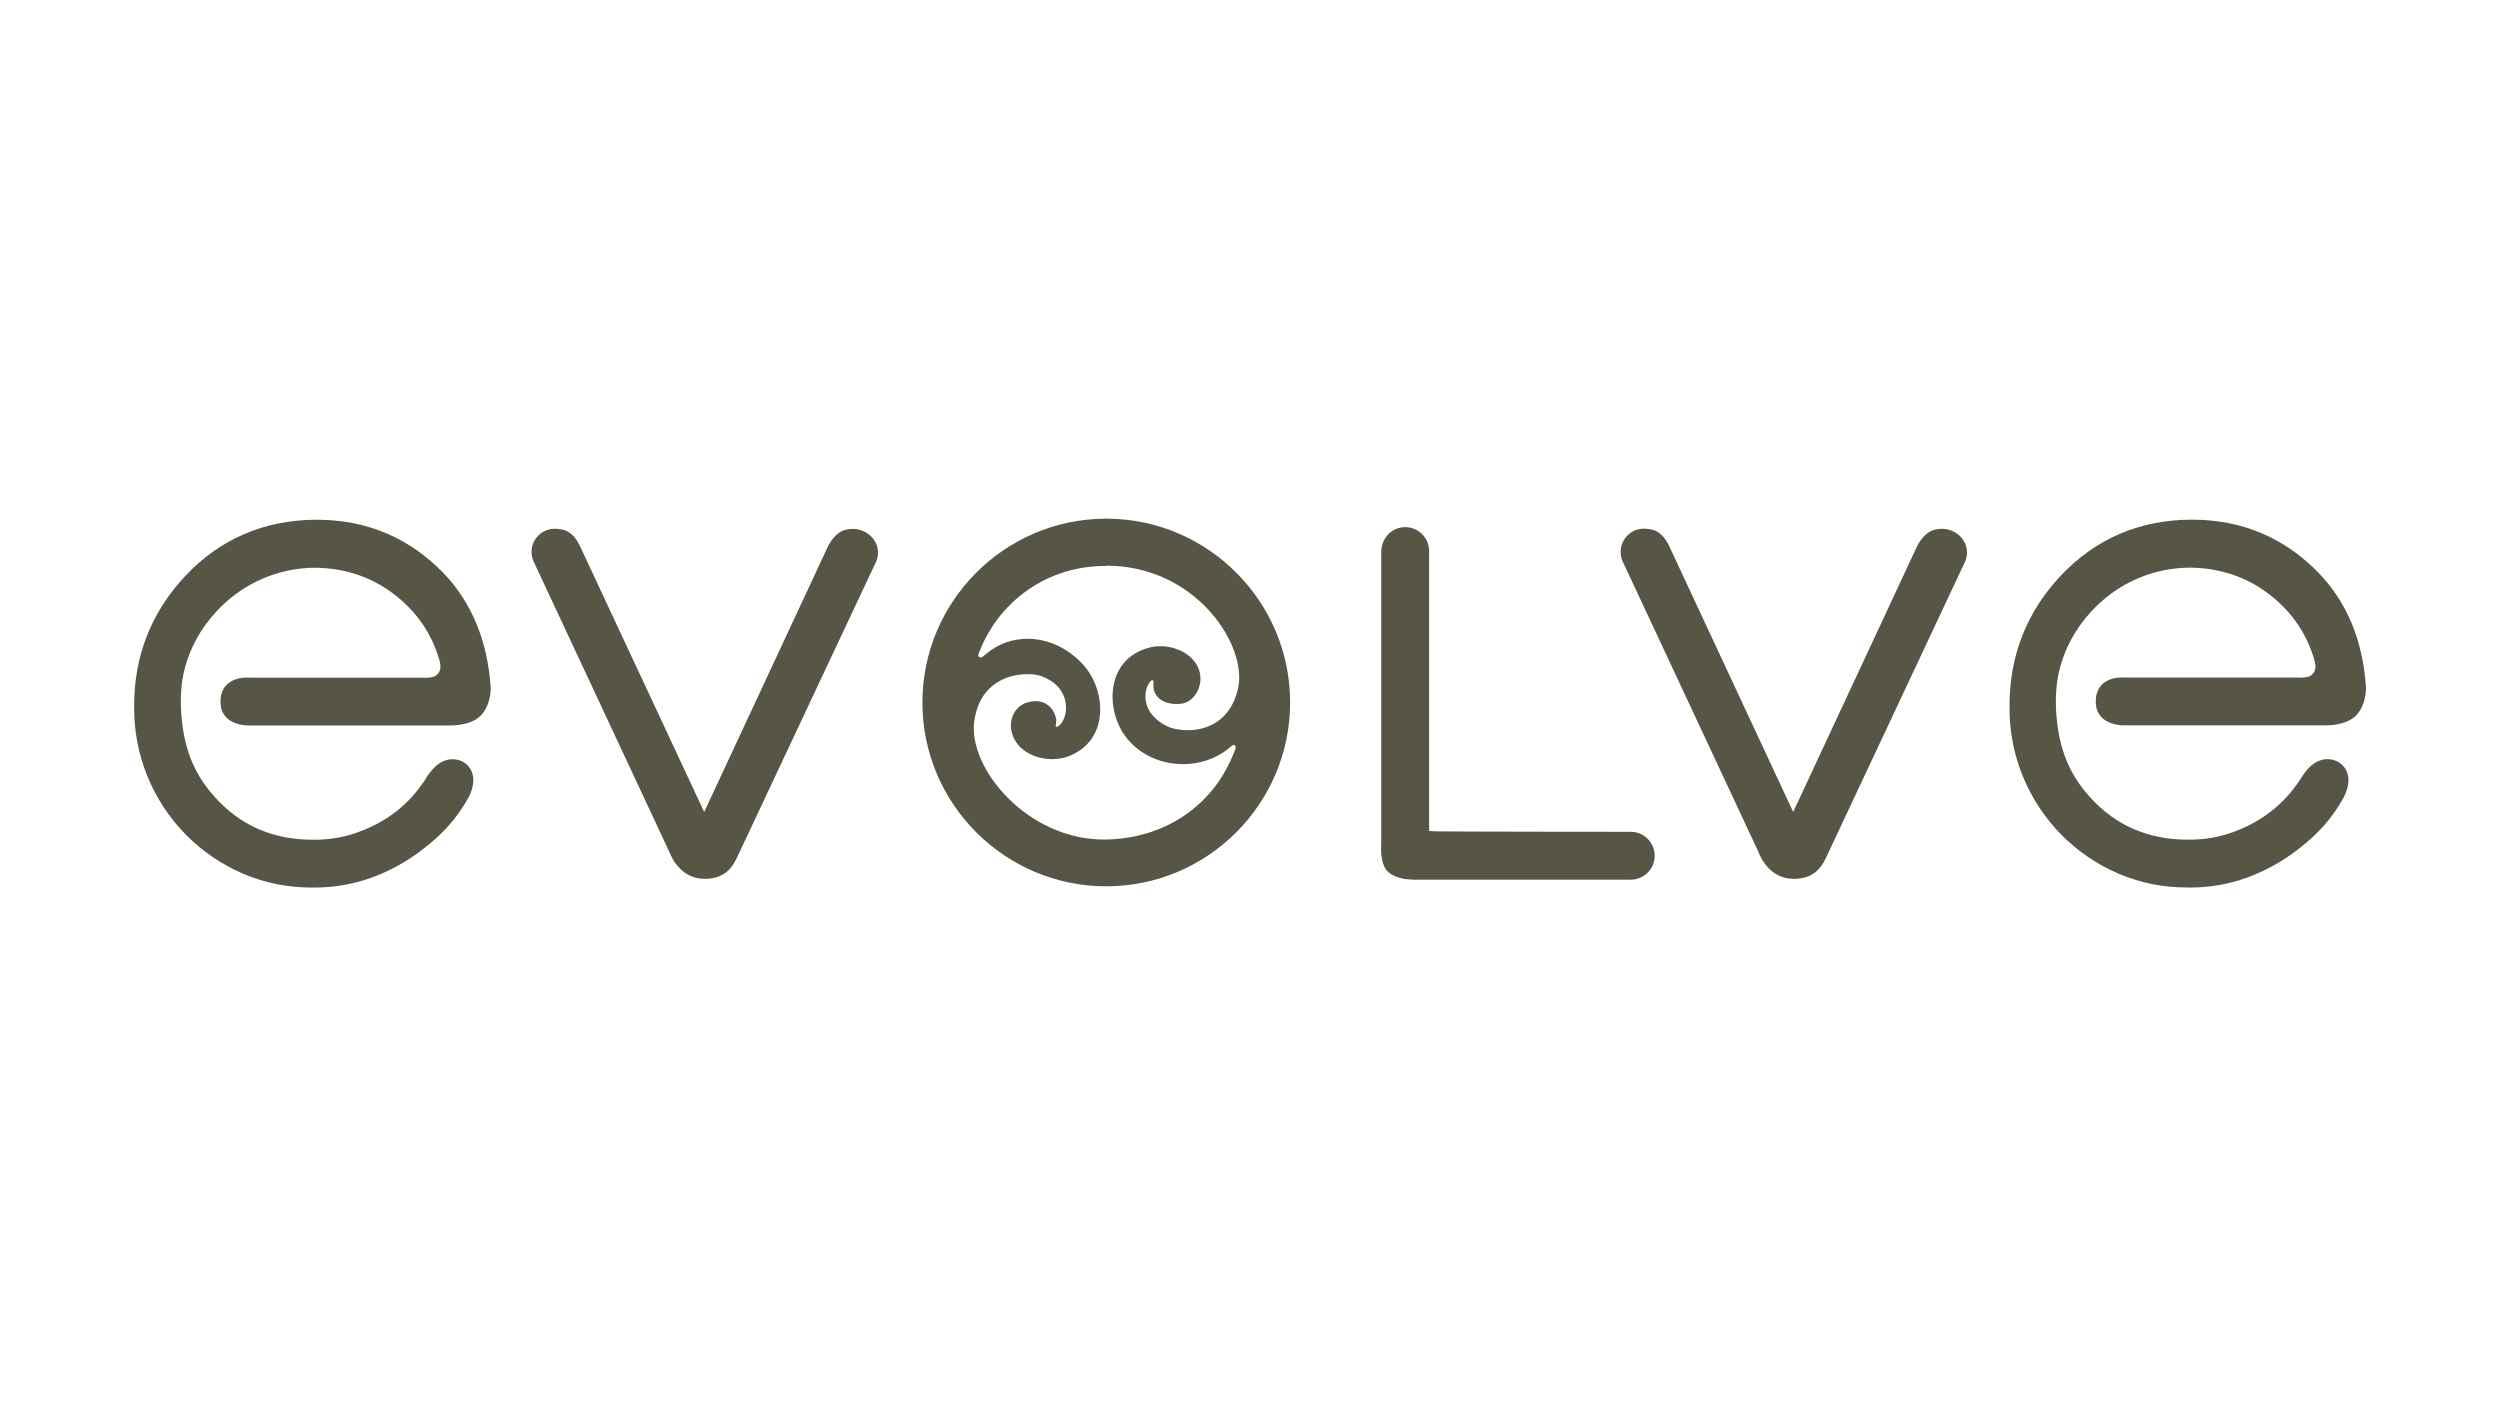
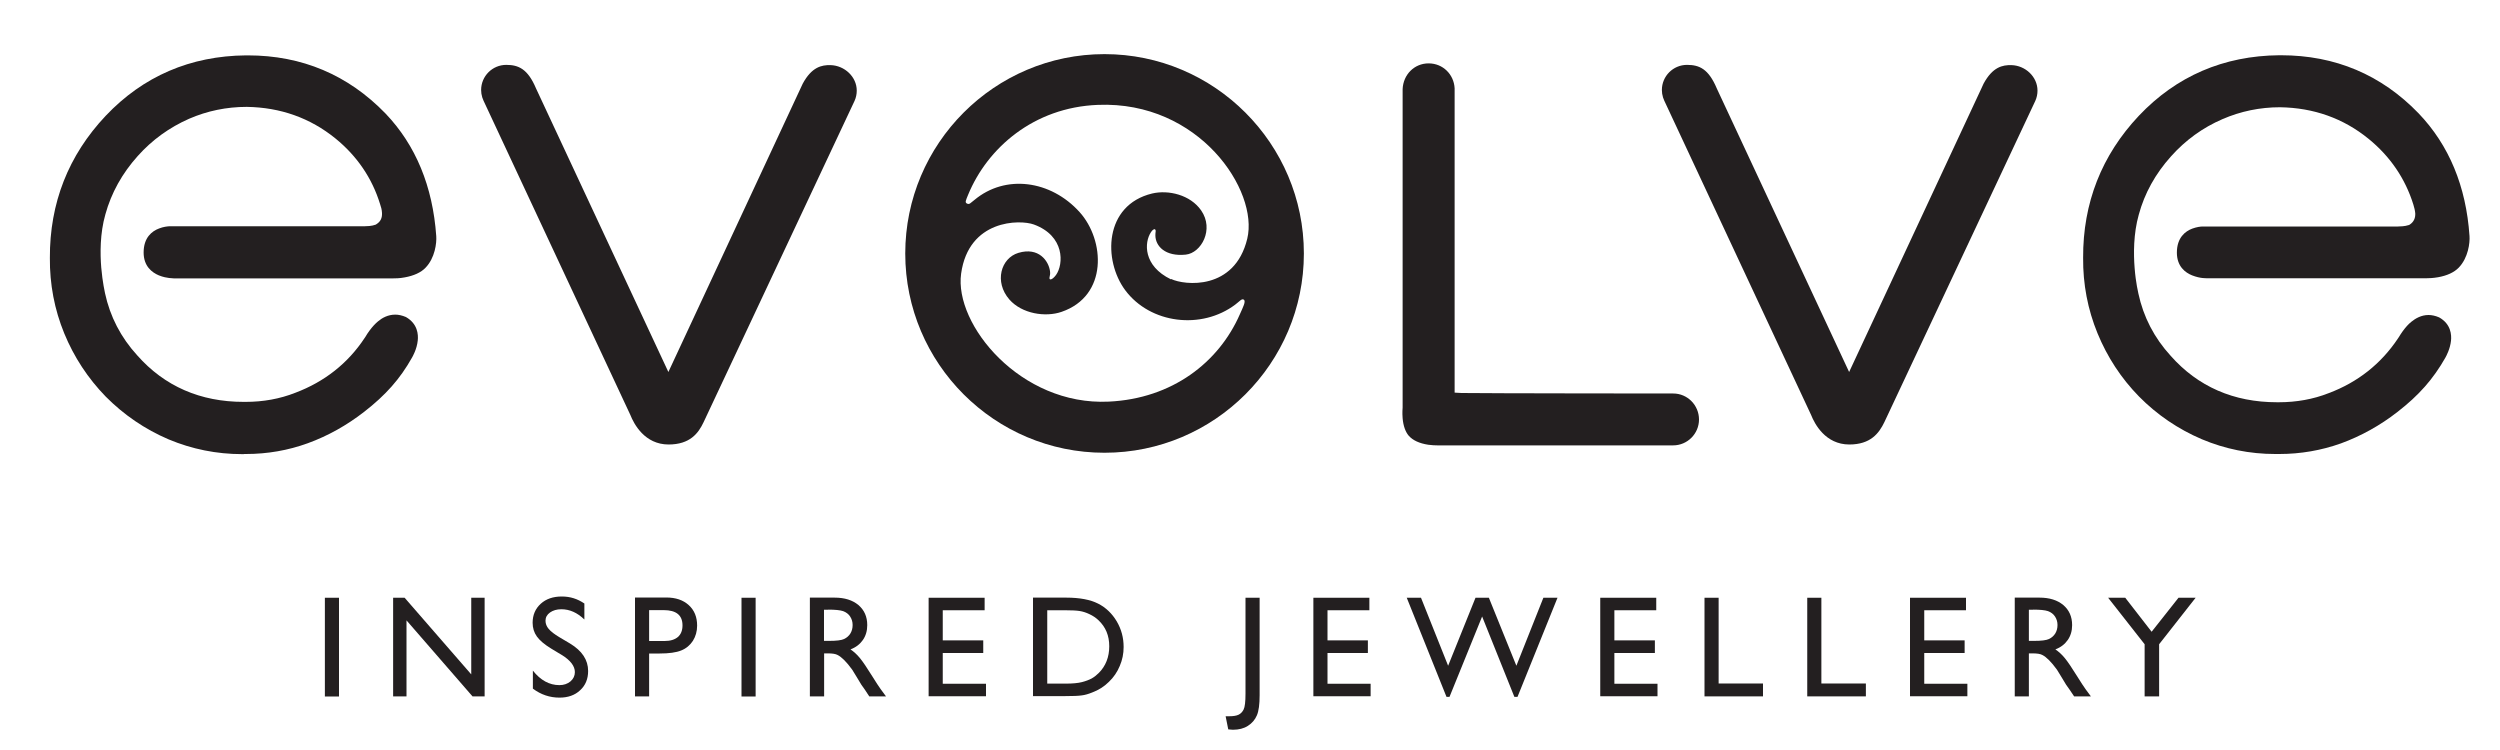
- <svg xmlns="http://www.w3.org/2000/svg" width="1920" zoomAndPan="magnify" viewBox="0 0 1440 810" height="1080" preserveAspectRatio="xMidYMid meet" version="1.0">
+ <svg xmlns="http://www.w3.org/2000/svg" id="Layer_1" data-name="Layer 1" viewBox="0 0 200 60">
  <defs>
-     <clipPath id="cfaa5e9a3c">
-       <path d="M 531.004 298 L 743.41 298 L 743.41 511 L 531.004 511 Z M 531.004 298 " clip-rule="nonzero" />
-     </clipPath>
-     <clipPath id="9fbede3b9a">
-       <path d="M 637.234 325.828 C 689.016 325.828 719.078 372.102 713.004 397.066 C 708.473 415.906 694.629 420.59 684.074 420.59 C 679.082 420.59 674.812 419.559 672.547 418.477 C 657.672 411.324 658.289 398.766 661.941 393.359 C 662.508 392.383 663.281 391.816 663.797 391.816 C 663.898 391.816 664 391.867 664.105 391.918 C 664.824 392.434 664.258 393.41 664.309 395.059 C 664.363 400.359 668.688 405.508 677.746 405.508 C 678.621 405.508 679.496 405.457 680.422 405.352 C 688.656 404.527 695.605 391.918 688.605 381.828 C 684.074 375.344 675.891 372.203 668.375 372.203 C 666.371 372.203 664.363 372.41 662.559 372.875 C 636.98 379.051 636.465 408.391 648.301 424.242 C 656.125 434.691 668.688 440.148 681.398 440.148 C 690.406 440.148 699.414 437.422 706.828 431.809 C 708.781 430.316 709.762 429.082 710.688 429.082 C 710.895 429.082 711.098 429.133 711.254 429.289 C 712.539 430.164 710.84 433.406 709.246 437.059 C 698.129 462.59 673.371 481.891 639.605 483.488 C 638.418 483.539 637.234 483.59 636.105 483.59 C 591.016 483.59 557.504 441.797 561.16 415.543 C 564.195 393.461 580.824 388.316 591.836 388.316 C 595.234 388.316 598.066 388.777 599.816 389.449 C 616.285 395.469 615.719 410.5 611.551 416.316 C 610.316 417.91 609.234 418.684 608.617 418.684 C 608.207 418.684 608 418.324 608.102 417.656 C 608.359 416.059 608.566 415.957 608.359 414.309 C 607.742 409.832 603.984 403.859 596.52 403.859 C 595.027 403.859 593.383 404.117 591.582 404.633 C 582.316 407.41 578.609 420.074 586.793 429.391 C 591.527 434.797 599.094 437.266 606.148 437.266 C 609.082 437.266 611.965 436.801 614.434 435.98 C 639.242 427.434 637.441 397.891 624.059 383.016 C 615.207 373.184 603.418 367.934 591.836 367.934 C 583.395 367.934 575.059 370.711 568.109 376.578 C 566.461 377.816 565.844 378.691 564.969 378.691 C 564.762 378.691 564.504 378.637 564.25 378.535 C 562.91 377.918 563.477 376.941 564.762 373.801 C 574.953 348.938 599.559 327.371 633.684 326.035 C 634.867 325.98 636.051 325.98 637.234 325.98 Z M 636.465 298.754 C 578.402 299.164 531.305 346.52 531.305 404.633 C 531.305 463 578.816 510.512 637.184 510.512 C 695.555 510.512 743.113 463 743.113 404.633 C 743.113 346.52 695.965 299.164 637.957 298.754 Z M 636.465 298.754 " clip-rule="nonzero" />
-     </clipPath>
-     <clipPath id="ef65170fea">
-       <path d="M 0.121 0.559 L 212.281 0.559 L 212.281 212.719 L 0.121 212.719 Z M 0.121 0.559 " clip-rule="nonzero" />
-     </clipPath>
-     <clipPath id="753a456fab">
-       <path d="M 106.234 27.828 C 158.016 27.828 188.078 74.102 182.004 99.066 C 177.473 117.906 163.629 122.59 153.074 122.59 C 148.082 122.59 143.812 121.559 141.547 120.477 C 126.672 113.324 127.289 100.766 130.941 95.359 C 131.508 94.383 132.281 93.816 132.797 93.816 C 132.898 93.816 133 93.867 133.105 93.918 C 133.824 94.434 133.258 95.41 133.309 97.059 C 133.363 102.359 137.688 107.508 146.746 107.508 C 147.621 107.508 148.496 107.457 149.422 107.352 C 157.656 106.527 164.605 93.918 157.605 83.828 C 153.074 77.344 144.891 74.203 137.375 74.203 C 135.371 74.203 133.363 74.41 131.559 74.875 C 105.98 81.051 105.465 110.391 117.301 126.242 C 125.125 136.691 137.688 142.148 150.398 142.148 C 159.406 142.148 168.414 139.422 175.828 133.809 C 177.781 132.316 178.762 131.082 179.688 131.082 C 179.895 131.082 180.098 131.133 180.254 131.289 C 181.539 132.164 179.84 135.406 178.246 139.059 C 167.129 164.59 142.371 183.891 108.605 185.488 C 107.418 185.539 106.234 185.59 105.105 185.59 C 60.016 185.59 26.504 143.797 30.16 117.543 C 33.195 95.461 49.824 90.316 60.836 90.316 C 64.234 90.316 67.066 90.777 68.816 91.449 C 85.285 97.469 84.719 112.5 80.551 118.316 C 79.316 119.91 78.234 120.684 77.617 120.684 C 77.207 120.684 77 120.324 77.102 119.656 C 77.359 118.059 77.566 117.957 77.359 116.309 C 76.742 111.832 72.984 105.859 65.52 105.859 C 64.027 105.859 62.383 106.117 60.582 106.633 C 51.316 109.41 47.609 122.074 55.793 131.391 C 60.527 136.797 68.094 139.266 75.148 139.266 C 78.082 139.266 80.965 138.801 83.434 137.98 C 108.242 129.434 106.441 99.891 93.059 85.016 C 84.207 75.184 72.418 69.934 60.836 69.934 C 52.395 69.934 44.059 72.711 37.109 78.578 C 35.461 79.816 34.844 80.691 33.969 80.691 C 33.762 80.691 33.504 80.637 33.25 80.535 C 31.91 79.918 32.477 78.941 33.762 75.801 C 43.953 50.938 68.559 29.371 102.684 28.035 C 103.867 27.98 105.051 27.98 106.234 27.98 Z M 105.465 0.754 C 47.402 1.164 0.305 48.52 0.305 106.633 C 0.305 165 47.816 212.512 106.184 212.512 C 164.555 212.512 212.113 165 212.113 106.633 C 212.113 48.52 164.965 1.164 106.957 0.754 Z M 105.465 0.754 " clip-rule="nonzero" />
-     </clipPath>
-     <clipPath id="8fc29968e1">
-       <rect x="0" width="213" y="0" height="213" />
-     </clipPath>
-     <clipPath id="ae98415786">
-       <path d="M 77 299 L 283 299 L 283 512 L 77 512 Z M 77 299 " clip-rule="nonzero" />
-     </clipPath>
-     <clipPath id="5b2f5f6ecc">
-       <path d="M 180.215 511.23 L 181.191 511.23 C 192.566 511.23 203.582 509.277 214.031 505.52 C 224.789 501.605 234.824 495.996 244.039 488.789 C 255.414 479.988 263.031 471.391 269.469 460.066 C 269.777 459.605 272.039 455.59 272.555 451.008 C 272.914 447.867 272.555 442.105 266.277 438.551 C 264.27 437.676 262.363 437.316 260.613 437.316 C 256.805 437.316 253.664 439.066 251.504 440.867 C 250.012 442.156 248.52 443.75 247.023 445.809 C 246.148 446.992 245.43 448.074 244.965 448.949 L 244.453 449.723 C 235.547 463.207 223.141 472.988 207.648 478.805 C 199.363 482.047 190.508 483.695 181.191 483.695 L 180.164 483.695 C 157.156 483.695 138.16 475.355 123.645 458.988 C 114.949 449.516 109.184 438.348 106.508 425.891 C 106.453 425.734 105.168 420.176 104.5 412.352 C 103.934 405.043 103.777 394.234 106.66 384.094 C 109.801 372.719 115.566 362.27 123.852 353.109 C 131.52 344.512 140.684 337.871 151.184 333.344 C 160.809 329.172 171.105 327.012 181.758 327.012 C 199.672 327.27 215.523 332.879 228.906 343.793 C 240.332 353.109 248.363 364.844 252.637 378.742 C 253.098 380.078 253.562 381.676 253.664 383.375 C 253.82 386 252.84 387.957 250.781 389.293 L 250.422 389.551 L 249.957 389.707 C 249.238 389.961 248.363 390.168 247.129 390.27 C 246.203 390.375 245.273 390.375 244.555 390.375 C 243.938 390.375 243.473 390.324 243.371 390.324 L 143.207 390.324 C 142.793 390.27 142.383 390.27 141.918 390.27 C 141.559 390.27 141.199 390.324 140.734 390.324 C 139.602 390.375 137.441 390.633 135.176 391.508 C 131.469 392.895 126.992 396.242 126.992 404.273 C 126.992 411.582 131.418 414.875 135.125 416.367 C 137.391 417.293 139.5 417.602 140.582 417.707 C 141.867 417.859 142.793 417.859 143 417.859 L 259.688 417.859 C 260.715 417.859 263.086 417.809 265.812 417.293 C 270.652 416.473 274.461 414.723 276.879 412.199 C 281.977 407 282.852 398.969 282.594 395.418 C 280.738 369.012 271.68 347.086 255.621 330.254 C 235.805 309.77 211.199 299.371 182.531 299.371 L 181.551 299.371 C 152.008 299.629 126.891 310.438 106.969 331.488 C 87.102 352.543 77.168 377.918 77.27 406.949 C 77.168 420.949 79.742 434.484 84.887 447.098 C 90.035 459.707 97.5 471.031 106.918 480.656 C 116.441 490.332 127.711 498.004 140.324 503.406 C 152.676 508.605 165.801 511.23 179.391 511.23 Z M 180.215 511.23 " clip-rule="nonzero" />
-     </clipPath>
-     <clipPath id="11c4cf31c1">
-       <path d="M 0.039 0.281 L 205.961 0.281 L 205.961 212.441 L 0.039 212.441 Z M 0.039 0.281 " clip-rule="nonzero" />
-     </clipPath>
-     <clipPath id="56e7ce424b">
-       <path d="M 103.215 212.23 L 104.191 212.23 C 115.566 212.23 126.582 210.277 137.031 206.52 C 147.789 202.605 157.824 196.996 167.039 189.789 C 178.414 180.988 186.031 172.391 192.469 161.066 C 192.777 160.605 195.039 156.59 195.555 152.008 C 195.914 148.867 195.555 143.105 189.277 139.551 C 187.27 138.676 185.363 138.316 183.613 138.316 C 179.805 138.316 176.664 140.066 174.504 141.867 C 173.012 143.156 171.52 144.75 170.023 146.809 C 169.148 147.992 168.43 149.074 167.965 149.949 L 167.453 150.723 C 158.547 164.207 146.141 173.988 130.648 179.805 C 122.363 183.047 113.508 184.695 104.191 184.695 L 103.164 184.695 C 80.156 184.695 61.16 176.355 46.645 159.988 C 37.949 150.516 32.184 139.348 29.508 126.891 C 29.453 126.734 28.168 121.176 27.5 113.352 C 26.934 106.043 26.777 95.234 29.66 85.094 C 32.801 73.719 38.566 63.27 46.852 54.109 C 54.52 45.512 63.684 38.871 74.184 34.344 C 83.809 30.172 94.105 28.012 104.758 28.012 C 122.672 28.27 138.523 33.879 151.906 44.793 C 163.332 54.109 171.363 65.844 175.637 79.742 C 176.098 81.078 176.562 82.676 176.664 84.375 C 176.82 87 175.84 88.957 173.781 90.293 L 173.422 90.551 L 172.957 90.707 C 172.238 90.961 171.363 91.168 170.129 91.27 C 169.203 91.375 168.273 91.375 167.555 91.375 C 166.938 91.375 166.473 91.324 166.371 91.324 L 66.207 91.324 C 65.793 91.27 65.383 91.27 64.918 91.27 C 64.559 91.27 64.199 91.324 63.734 91.324 C 62.602 91.375 60.441 91.633 58.176 92.508 C 54.469 93.895 49.992 97.242 49.992 105.273 C 49.992 112.582 54.418 115.875 58.125 117.367 C 60.391 118.293 62.5 118.602 63.582 118.707 C 64.867 118.859 65.793 118.859 66 118.859 L 182.688 118.859 C 183.715 118.859 186.086 118.809 188.812 118.293 C 193.652 117.473 197.461 115.723 199.879 113.199 C 204.977 108 205.852 99.969 205.594 96.418 C 203.738 70.012 194.68 48.086 178.621 31.254 C 158.805 10.77 134.199 0.371 105.531 0.371 L 104.551 0.371 C 75.008 0.629 49.891 11.438 29.969 32.488 C 10.102 53.543 0.168 78.918 0.27 107.949 C 0.168 121.949 2.742 135.484 7.887 148.098 C 13.035 160.707 20.5 172.031 29.918 181.656 C 39.441 191.332 50.711 199.004 63.324 204.406 C 75.676 209.605 88.801 212.23 102.391 212.23 Z M 103.215 212.23 " clip-rule="nonzero" />
-     </clipPath>
-     <clipPath id="1c86926b57">
-       <rect x="0" width="206" y="0" height="213" />
-     </clipPath>
-     <clipPath id="e30e3e293e">
-       <path d="M 306 304 L 506 304 L 506 507 L 306 507 Z M 306 304 " clip-rule="nonzero" />
-     </clipPath>
-     <clipPath id="d3eb17c45b">
-       <path d="M 405.715 506.188 C 392.949 506.188 387.285 495.223 385.434 490.488 L 307.402 323.512 C 307.145 322.945 306.938 322.379 306.734 321.812 C 306.371 320.527 306.168 319.238 306.168 317.902 C 306.168 310.539 312.137 304.57 319.496 304.57 C 325.984 304.57 330.926 306.68 335.25 317.078 L 405.609 467.688 L 477.004 314.504 C 481.738 305.703 487.039 304.52 491.828 304.672 C 499.188 304.879 505.723 310.848 505.723 318.211 C 505.723 320.113 505.312 322.02 504.539 323.719 L 424.348 494.297 C 421.516 500.164 417.09 506.238 405.715 506.238 " clip-rule="nonzero" />
-     </clipPath>
-     <clipPath id="683e434920">
-       <path d="M 0 0.32 L 199.922 0.32 L 199.922 202.398 L 0 202.398 Z M 0 0.32 " clip-rule="nonzero" />
-     </clipPath>
-     <clipPath id="eaf202e4b9">
-       <path d="M 99.715 202.188 C 86.949 202.188 81.285 191.223 79.434 186.488 L 1.402 19.512 C 1.145 18.945 0.938 18.379 0.734 17.812 C 0.371 16.527 0.168 15.238 0.168 13.902 C 0.168 6.539 6.137 0.57 13.496 0.57 C 19.984 0.57 24.926 2.68 29.25 13.078 L 99.609 163.688 L 171.004 10.504 C 175.738 1.703 181.039 0.52 185.828 0.672 C 193.188 0.879 199.723 6.848 199.723 14.211 C 199.723 16.113 199.312 18.02 198.539 19.719 L 118.348 190.297 C 115.516 196.164 111.09 202.238 99.715 202.238 " clip-rule="nonzero" />
-     </clipPath>
-     <clipPath id="ab02647c86">
-       <rect x="0" width="200" y="0" height="203" />
-     </clipPath>
-     <clipPath id="a1b3ae9bb0">
-       <path d="M 1157 299 L 1363 299 L 1363 511.238 L 1157 511.238 Z M 1157 299 " clip-rule="nonzero" />
-     </clipPath>
-     <clipPath id="8114c8981e">
-       <path d="M 1327.609 382.449 C 1327.609 382.5 1327.559 382.5 1327.559 382.5 C 1327.559 382.5 1327.609 382.5 1327.609 382.449 M 1260.387 511.23 L 1261.414 511.23 C 1272.738 511.23 1283.703 509.328 1294.152 505.57 C 1304.859 501.656 1315 496.047 1324.109 488.891 C 1335.535 480.039 1343.102 471.441 1349.535 460.117 C 1350.152 459.09 1352.109 455.281 1352.625 451.008 C 1352.984 447.922 1352.625 442.105 1346.293 438.551 C 1344.285 437.676 1342.383 437.266 1340.633 437.266 C 1336.824 437.266 1333.684 439.016 1331.52 440.816 C 1329.926 442.105 1328.484 443.75 1327.043 445.707 C 1326.168 446.941 1325.5 448.023 1324.984 448.848 L 1324.469 449.617 C 1315.512 463.105 1303.109 472.883 1287.668 478.754 C 1279.43 481.996 1270.477 483.641 1261.16 483.641 L 1260.18 483.641 C 1237.223 483.641 1218.18 475.305 1203.664 458.934 C 1194.965 449.465 1189.199 438.293 1186.523 425.84 C 1186.473 425.684 1185.133 420.176 1184.516 412.301 C 1183.898 404.941 1183.848 394.082 1186.73 383.992 C 1189.816 372.668 1195.582 362.219 1203.871 353.004 C 1211.59 344.41 1220.754 337.719 1231.203 333.238 C 1240.828 329.07 1251.121 326.961 1261.777 326.961 C 1279.688 327.219 1295.492 332.828 1308.875 343.738 C 1320.301 353.004 1328.328 364.793 1332.652 378.691 C 1333.117 380.234 1333.527 381.727 1333.684 383.27 C 1333.836 385.895 1332.859 387.902 1330.852 389.242 L 1330.387 389.551 L 1329.875 389.703 C 1329.102 389.961 1328.176 390.117 1327.094 390.219 C 1326.168 390.324 1325.242 390.324 1324.52 390.324 C 1323.902 390.324 1323.441 390.27 1323.184 390.27 L 1223.379 390.27 C 1222.965 390.27 1222.555 390.219 1222.039 390.219 C 1221.68 390.219 1221.32 390.219 1220.855 390.27 C 1219.672 390.324 1217.613 390.527 1215.297 391.402 C 1211.59 392.793 1207.164 396.191 1207.164 404.168 C 1207.164 411.477 1211.59 414.824 1215.297 416.266 C 1217.512 417.141 1219.465 417.5 1220.754 417.656 C 1222.039 417.809 1222.965 417.809 1223.223 417.809 L 1339.242 417.809 C 1339.242 417.809 1339.551 417.809 1339.91 417.809 C 1340.992 417.809 1343.309 417.758 1345.984 417.242 C 1350.875 416.367 1354.582 414.668 1357.051 412.148 C 1362.148 406.949 1363.023 398.918 1362.766 395.367 C 1360.965 368.961 1351.852 347.035 1335.742 330.203 C 1315.977 309.719 1291.371 299.32 1262.652 299.32 L 1261.727 299.32 C 1232.129 299.578 1207.062 310.387 1187.141 331.438 C 1167.324 352.438 1157.391 377.816 1157.492 406.898 C 1157.34 420.898 1159.965 434.434 1165.113 447.047 C 1170.258 459.656 1177.672 470.93 1187.141 480.605 C 1196.664 490.281 1207.887 497.953 1220.547 503.355 C 1232.848 508.555 1245.973 511.18 1259.512 511.18 Z M 1260.387 511.23 " clip-rule="nonzero" />
-     </clipPath>
-     <clipPath id="405771f636">
-       <path d="M 0.281 0.281 L 206 0.281 L 206 212.238 L 0.281 212.238 Z M 0.281 0.281 " clip-rule="nonzero" />
-     </clipPath>
-     <clipPath id="d6204fefa1">
-       <path d="M 170.609 83.449 C 170.609 83.5 170.559 83.5 170.559 83.5 C 170.559 83.5 170.609 83.5 170.609 83.449 M 103.387 212.23 L 104.414 212.23 C 115.738 212.23 126.703 210.328 137.152 206.57 C 147.859 202.656 158 197.047 167.109 189.891 C 178.535 181.039 186.102 172.441 192.535 161.117 C 193.152 160.09 195.109 156.281 195.625 152.008 C 195.984 148.922 195.625 143.105 189.293 139.551 C 187.285 138.676 185.383 138.266 183.633 138.266 C 179.824 138.266 176.684 140.016 174.52 141.816 C 172.926 143.105 171.484 144.75 170.043 146.707 C 169.168 147.941 168.5 149.023 167.984 149.848 L 167.469 150.617 C 158.512 164.105 146.109 173.883 130.668 179.754 C 122.43 182.996 113.477 184.641 104.16 184.641 L 103.18 184.641 C 80.223 184.641 61.18 176.305 46.664 159.934 C 37.965 150.465 32.199 139.293 29.523 126.84 C 29.473 126.684 28.133 121.176 27.516 113.301 C 26.898 105.941 26.848 95.082 29.73 84.992 C 32.816 73.668 38.582 63.219 46.871 54.004 C 54.59 45.41 63.754 38.719 74.203 34.238 C 83.828 30.07 94.121 27.961 104.777 27.961 C 122.688 28.219 138.492 33.828 151.875 44.738 C 163.301 54.004 171.328 65.793 175.652 79.691 C 176.117 81.234 176.527 82.727 176.684 84.27 C 176.836 86.895 175.859 88.902 173.852 90.242 L 173.387 90.551 L 172.875 90.703 C 172.102 90.961 171.176 91.117 170.094 91.219 C 169.168 91.324 168.242 91.324 167.52 91.324 C 166.902 91.324 166.441 91.27 166.184 91.27 L 66.379 91.27 C 65.965 91.27 65.555 91.219 65.039 91.219 C 64.68 91.219 64.32 91.219 63.855 91.27 C 62.672 91.324 60.613 91.527 58.297 92.402 C 54.59 93.793 50.164 97.191 50.164 105.168 C 50.164 112.477 54.59 115.824 58.297 117.266 C 60.512 118.141 62.465 118.5 63.754 118.656 C 65.039 118.809 65.965 118.809 66.223 118.809 L 182.242 118.809 C 182.242 118.809 182.551 118.809 182.91 118.809 C 183.992 118.809 186.309 118.758 188.984 118.242 C 193.875 117.367 197.582 115.668 200.051 113.148 C 205.148 107.949 206.023 99.918 205.766 96.367 C 203.965 69.961 194.852 48.035 178.742 31.203 C 158.977 10.719 134.371 0.32 105.652 0.32 L 104.727 0.32 C 75.129 0.578 50.062 11.387 30.141 32.438 C 10.324 53.438 0.391 78.816 0.492 107.898 C 0.34 121.898 2.965 135.434 8.113 148.047 C 13.258 160.656 20.672 171.93 30.141 181.605 C 39.664 191.281 50.887 198.953 63.547 204.355 C 75.848 209.555 88.973 212.18 102.512 212.18 Z M 103.387 212.23 " clip-rule="nonzero" />
-     </clipPath>
-     <clipPath id="299b184965">
-       <rect x="0" width="206" y="0" height="213" />
-     </clipPath>
-     <clipPath id="1c606425ca">
-       <path d="M 933.297 304.492 L 1133 304.492 L 1133 507 L 933.297 507 Z M 933.297 304.492 " clip-rule="nonzero" />
-     </clipPath>
-     <clipPath id="35810f0560">
-       <path d="M 1033.035 506.188 C 1020.27 506.188 1014.555 495.223 1012.754 490.488 L 934.723 323.512 C 934.414 322.945 934.207 322.379 934.051 321.812 C 933.691 320.527 933.488 319.238 933.488 317.902 C 933.488 310.539 939.457 304.52 946.816 304.52 C 953.355 304.52 958.246 306.629 962.621 317.027 L 1032.879 467.684 L 1104.324 314.453 C 1109.059 305.652 1114.359 304.469 1119.148 304.621 C 1126.508 304.828 1132.992 310.797 1132.992 318.16 C 1132.992 320.062 1132.633 321.969 1131.809 323.668 L 1051.668 494.297 C 1048.836 500.164 1044.359 506.238 1032.98 506.238 " clip-rule="nonzero" />
-     </clipPath>
-     <clipPath id="fec297e40c">
-       <path d="M 0.359 0.492 L 200 0.492 L 200 202.398 L 0.359 202.398 Z M 0.359 0.492 " clip-rule="nonzero" />
-     </clipPath>
-     <clipPath id="2c70a75dfc">
-       <path d="M 100.035 202.188 C 87.27 202.188 81.555 191.223 79.754 186.488 L 1.723 19.512 C 1.414 18.945 1.207 18.379 1.051 17.812 C 0.691 16.527 0.488 15.238 0.488 13.902 C 0.488 6.539 6.457 0.52 13.816 0.52 C 20.355 0.52 25.246 2.629 29.621 13.027 L 99.879 163.684 L 171.324 10.453 C 176.059 1.652 181.359 0.469 186.148 0.621 C 193.508 0.828 199.992 6.797 199.992 14.16 C 199.992 16.062 199.633 17.969 198.809 19.668 L 118.668 190.297 C 115.836 196.164 111.359 202.238 99.98 202.238 " clip-rule="nonzero" />
-     </clipPath>
-     <clipPath id="6665044910">
-       <rect x="0" width="200" y="0" height="203" />
-     </clipPath>
-     <clipPath id="5dfa554e19">
-       <path d="M 795.469 303.465 L 953.871 303.465 L 953.871 507 L 795.469 507 Z M 795.469 303.465 " clip-rule="nonzero" />
-     </clipPath>
-     <clipPath id="6cd8d622ec">
-       <path d="M 814.121 506.648 C 812.988 506.648 811.238 506.598 809.234 506.289 C 804.547 505.52 801.047 503.922 798.887 501.504 C 797.137 499.496 796.004 496.254 795.645 492.188 C 795.336 489.148 795.594 486.629 795.594 486.574 L 795.594 317.336 C 795.953 309.613 801.82 303.645 809.387 303.645 C 816.801 303.645 822.82 309.461 823.18 316.871 L 823.18 478.648 L 826.887 478.855 C 839.5 479.062 938.43 479.113 939.406 479.113 C 946.973 479.164 953.098 485.34 953.098 492.906 C 953.098 500.473 946.973 506.648 939.355 506.703 L 815.512 506.703 C 815.051 506.703 814.637 506.754 814.121 506.754 " clip-rule="nonzero" />
-     </clipPath>
-     <clipPath id="fa782b7eb0">
-       <path d="M 0.469 0.602 L 158.281 0.602 L 158.281 203.879 L 0.469 203.879 Z M 0.469 0.602 " clip-rule="nonzero" />
-     </clipPath>
-     <clipPath id="fcbed17b73">
-       <path d="M 19.121 203.648 C 17.988 203.648 16.238 203.598 14.234 203.289 C 9.547 202.52 6.047 200.922 3.887 198.504 C 2.137 196.496 1.004 193.254 0.645 189.188 C 0.336 186.148 0.594 183.629 0.594 183.574 L 0.594 14.336 C 0.953 6.613 6.82 0.645 14.387 0.645 C 21.801 0.645 27.82 6.461 28.18 13.871 L 28.18 175.648 L 31.887 175.855 C 44.5 176.062 143.43 176.113 144.406 176.113 C 151.973 176.164 158.098 182.34 158.098 189.906 C 158.098 197.473 151.973 203.648 144.355 203.703 L 20.512 203.703 C 20.051 203.703 19.637 203.754 19.121 203.754 " clip-rule="nonzero" />
-     </clipPath>
-     <clipPath id="0e22eae6fa">
-       <rect x="0" width="159" y="0" height="204" />
-     </clipPath>
+     <style>
+       .cls-1 {
+         fill: #231f20;
+       }
+     </style>
  </defs>
-   <g clip-path="url(#cfaa5e9a3c)">
-     <g clip-path="url(#9fbede3b9a)">
-       <g transform="matrix(1, 0, 0, 1, 531, 298)">
-         <g clip-path="url(#8fc29968e1)">
-           <g clip-path="url(#ef65170fea)">
-             <g clip-path="url(#753a456fab)">
-               <rect x="-847.8" width="2073.6" fill="#575545" height="1166.4" y="-476.2" fill-opacity="1" />
-             </g>
-           </g>
-         </g>
-       </g>
+   <g>
+     <g>
+       <rect class="cls-1" x="25.99" y="47.82" width="1.13" height="7.9" />
+       <polygon class="cls-1" points="37.7 47.82 37.7 53.95 32.37 47.82 31.45 47.82 31.45 55.71 32.52 55.71 32.52 49.63 37.8 55.71 38.77 55.71 38.77 47.82 37.7 47.82" />
    </g>
+     <path class="cls-1" d="M44.96,52.41l-.86-.52c-.54-.33-.92-.65-1.15-.97-.23-.32-.34-.69-.34-1.1,0-.62.22-1.13.65-1.52.43-.39.99-.58,1.68-.58s1.26.19,1.81.56v1.28c-.57-.55-1.18-.82-1.84-.82-.37,0-.67.09-.91.26-.24.17-.36.39-.36.66,0,.24.09.46.26.66.18.21.46.42.84.65l.86.51c.96.58,1.45,1.31,1.45,2.2,0,.63-.21,1.15-.64,1.54-.42.4-.98.59-1.65.59-.78,0-1.49-.24-2.13-.72v-1.44c.61.77,1.32,1.16,2.12,1.16.35,0,.65-.1.89-.3.23-.2.35-.45.35-.74,0-.48-.35-.94-1.04-1.37" />
+     <path class="cls-1" d="M50.8,55.71v-7.91h2.5c.75,0,1.35.2,1.8.61.45.41.67.95.67,1.64,0,.46-.12.87-.34,1.22-.23.35-.54.61-.94.77-.4.16-.97.24-1.72.24h-.84v3.43h-1.14ZM53.1,48.81h-1.17v2.47h1.24c.46,0,.81-.11,1.06-.32.25-.22.37-.53.37-.93,0-.81-.5-1.22-1.5-1.22" />
+     <rect class="cls-1" x="59.32" y="47.82" width="1.13" height="7.9" />
+     <path class="cls-1" d="M64.79,55.71v-7.9h1.98c.8,0,1.43.2,1.9.59.47.4.71.93.71,1.61,0,.46-.12.86-.35,1.19-.23.33-.56.59-.99.75.25.17.5.39.74.68.24.29.58.79,1.02,1.5.28.45.5.79.66,1.01l.42.57h-1.34l-.34-.52s-.03-.05-.07-.1l-.22-.31-.35-.58-.38-.62c-.23-.32-.45-.58-.64-.77-.19-.19-.37-.33-.53-.41-.16-.09-.42-.13-.79-.13h-.29v3.44h-1.13ZM66.26,48.78h-.34v2.49h.43c.57,0,.97-.05,1.18-.15.21-.1.38-.25.5-.44.12-.2.18-.42.18-.68s-.07-.48-.2-.68c-.13-.2-.32-.34-.56-.43-.24-.08-.64-.12-1.19-.12" />
+     <polygon class="cls-1" points="74.29 47.82 78.77 47.82 78.77 48.82 75.42 48.82 75.42 51.23 78.66 51.23 78.66 52.24 75.42 52.24 75.42 54.7 78.88 54.7 78.88 55.7 74.29 55.7 74.29 47.82" />
+     <path class="cls-1" d="M82.64,55.7v-7.89h2.66c1.07,0,1.92.16,2.55.48.63.32,1.12.8,1.49,1.42.37.63.55,1.31.55,2.05,0,.53-.1,1.03-.31,1.52-.2.48-.49.91-.87,1.27-.38.38-.83.66-1.34.85-.3.12-.57.2-.82.23-.25.04-.72.06-1.43.06h-2.5ZM85.19,48.82h-1.41v5.87h1.45c.57,0,1-.04,1.32-.12.31-.08.57-.18.78-.29.21-.12.4-.27.57-.44.56-.56.84-1.28.84-2.14s-.29-1.54-.86-2.08c-.21-.2-.45-.36-.73-.49-.27-.13-.53-.21-.78-.25-.25-.04-.64-.06-1.18-.06" />
+     <path class="cls-1" d="M99.64,47.82h1.13v7.8c0,.73-.07,1.26-.22,1.61-.15.35-.39.63-.72.84-.33.21-.73.31-1.2.31-.07,0-.19-.01-.37-.03l-.21-1.05h.29c.32,0,.57-.04.74-.12.17-.08.31-.22.41-.42.1-.2.15-.62.15-1.27v-7.67Z" />
+     <polygon class="cls-1" points="105.07 47.82 109.55 47.82 109.55 48.82 106.2 48.82 106.2 51.23 109.43 51.23 109.43 52.24 106.2 52.24 106.2 54.7 109.65 54.7 109.65 55.7 105.07 55.7 105.07 47.82" />
+     <polygon class="cls-1" points="123.47 47.82 124.6 47.82 121.4 55.75 121.15 55.75 118.57 49.32 115.96 55.75 115.72 55.75 112.54 47.82 113.68 47.82 115.85 53.26 118.04 47.82 119.11 47.82 121.31 53.26 123.47 47.82" />
+     <polygon class="cls-1" points="128.02 47.82 132.5 47.82 132.5 48.82 129.15 48.82 129.15 51.23 132.39 51.23 132.39 52.24 129.15 52.24 129.15 54.7 132.6 54.7 132.6 55.7 128.02 55.7 128.02 47.82" />
+     <polygon class="cls-1" points="136.36 47.82 137.49 47.82 137.49 54.68 141.04 54.68 141.04 55.71 136.36 55.71 136.36 47.82" />
+     <polygon class="cls-1" points="144.58 47.82 145.71 47.82 145.71 54.68 149.27 54.68 149.27 55.71 144.58 55.71 144.58 47.82" />
+     <polygon class="cls-1" points="152.8 47.82 157.28 47.82 157.28 48.82 153.94 48.82 153.94 51.23 157.17 51.23 157.17 52.24 153.94 52.24 153.94 54.7 157.39 54.7 157.39 55.7 152.8 55.7 152.8 47.82" />
+     <path class="cls-1" d="M161.18,55.71v-7.9h1.98c.8,0,1.43.2,1.9.59.47.4.71.93.71,1.61,0,.46-.12.86-.35,1.19-.23.33-.56.59-.99.75.25.17.5.39.74.68.24.29.58.79,1.02,1.5.28.45.5.79.66,1.01l.42.57h-1.34l-.35-.52s-.03-.05-.07-.1l-.22-.31-.35-.58-.38-.62c-.23-.32-.45-.58-.64-.77-.19-.19-.37-.33-.53-.41-.16-.09-.42-.13-.79-.13h-.29v3.44h-1.13ZM162.65,48.78h-.34v2.49h.43c.57,0,.97-.05,1.18-.15.21-.1.38-.25.5-.44.12-.2.18-.42.18-.68s-.07-.48-.2-.68c-.13-.2-.32-.34-.56-.43-.24-.08-.63-.12-1.19-.12" />
+     <polygon class="cls-1" points="174.28 47.82 175.65 47.82 172.73 51.54 172.73 55.71 171.57 55.71 171.57 51.54 168.65 47.82 170.02 47.82 172.13 50.54 174.28 47.82" />
  </g>
-   <g clip-path="url(#ae98415786)">
-     <g clip-path="url(#5b2f5f6ecc)">
-       <g transform="matrix(1, 0, 0, 1, 77, 299)">
-         <g clip-path="url(#1c86926b57)">
-           <g clip-path="url(#11c4cf31c1)">
-             <g clip-path="url(#56e7ce424b)">
-               <rect x="-393.8" width="2073.6" fill="#575545" height="1166.4" y="-477.2" fill-opacity="1" />
-             </g>
-           </g>
-         </g>
-       </g>
-     </g>
-   </g>
-   <g clip-path="url(#e30e3e293e)">
-     <g clip-path="url(#d3eb17c45b)">
-       <g transform="matrix(1, 0, 0, 1, 306, 304)">
-         <g clip-path="url(#ab02647c86)">
-           <g clip-path="url(#683e434920)">
-             <g clip-path="url(#eaf202e4b9)">
-               <rect x="-622.8" width="2073.6" fill="#575545" height="1166.4" y="-482.2" fill-opacity="1" />
-             </g>
-           </g>
-         </g>
-       </g>
-     </g>
-   </g>
-   <g clip-path="url(#a1b3ae9bb0)">
-     <g clip-path="url(#8114c8981e)">
-       <g transform="matrix(1, 0, 0, 1, 1157, 299)">
-         <g clip-path="url(#299b184965)">
-           <g clip-path="url(#405771f636)">
-             <g clip-path="url(#d6204fefa1)">
-               <rect x="-1473.8" width="2073.6" fill="#575545" height="1166.4" y="-477.2" fill-opacity="1" />
-             </g>
-           </g>
-         </g>
-       </g>
-     </g>
-   </g>
-   <g clip-path="url(#1c606425ca)">
-     <g clip-path="url(#35810f0560)">
-       <g transform="matrix(1, 0, 0, 1, 933, 304)">
-         <g clip-path="url(#6665044910)">
-           <g clip-path="url(#fec297e40c)">
-             <g clip-path="url(#2c70a75dfc)">
-               <rect x="-1249.8" width="2073.6" fill="#575545" height="1166.4" y="-482.2" fill-opacity="1" />
-             </g>
-           </g>
-         </g>
-       </g>
-     </g>
-   </g>
-   <g clip-path="url(#5dfa554e19)">
-     <g clip-path="url(#6cd8d622ec)">
-       <g transform="matrix(1, 0, 0, 1, 795, 303)">
-         <g clip-path="url(#0e22eae6fa)">
-           <g clip-path="url(#fa782b7eb0)">
-             <g clip-path="url(#fcbed17b73)">
-               <rect x="-1111.8" width="2073.6" fill="#575545" height="1166.4" y="-481.2" fill-opacity="1" />
-             </g>
-           </g>
-         </g>
-       </g>
-     </g>
+   <g>
+     <path class="cls-1" d="M88.36,4.33c-8.79,0-15.94,7.15-15.94,15.95s7.15,15.94,15.94,15.94,15.95-7.15,15.95-15.94-7.16-15.95-15.95-15.95M93.68,22.35c-2.24-1.08-2.15-2.96-1.6-3.78.11-.18.26-.27.32-.22.11.08.02.22.03.47,0,.87.79,1.72,2.43,1.55,1.24-.13,2.29-2.02,1.23-3.54-.86-1.24-2.61-1.66-3.92-1.35-3.85.93-3.93,5.35-2.15,7.74,2.01,2.69,6.11,3.18,8.81,1.14.36-.27.5-.49.67-.39.2.13-.07.62-.31,1.17-1.68,3.84-5.4,6.75-10.49,6.99-7.06.34-12.38-6.18-11.81-10.24.6-4.34,4.7-4.34,5.82-3.93,2.48.91,2.39,3.17,1.77,4.04-.32.42-.56.44-.52.2.04-.24.07-.26.04-.51-.11-.81-.9-1.95-2.53-1.46-1.4.42-1.95,2.32-.72,3.73,1.01,1.15,2.89,1.43,4.17.99,3.74-1.28,3.47-5.74,1.45-7.98-2.31-2.56-5.94-3.05-8.42-.97-.31.23-.38.38-.58.29-.2-.09-.11-.24.08-.71,1.54-3.74,5.24-6.99,10.38-7.19,8.12-.33,12.88,6.87,11.95,10.71-1.01,4.17-5.03,3.73-6.09,3.22" />
+     <path class="cls-1" d="M19.54,36.32h.14c1.71,0,3.37-.29,4.94-.86,1.62-.59,3.13-1.44,4.52-2.52,1.71-1.33,2.86-2.62,3.82-4.33.04-.07.39-.67.46-1.37.05-.47,0-1.34-.95-1.88-.31-.13-.59-.19-.85-.19-.58,0-1.05.26-1.38.54-.23.19-.45.43-.68.74-.13.18-.24.34-.31.47l-.08.12c-1.34,2.03-3.21,3.5-5.54,4.38-1.24.49-2.58.73-3.98.73h-.16c-3.46,0-6.33-1.25-8.51-3.72-1.31-1.43-2.18-3.11-2.58-4.98,0-.02-.2-.86-.3-2.04-.09-1.1-.11-2.73.33-4.26.47-1.71,1.34-3.28,2.59-4.67,1.15-1.29,2.54-2.29,4.11-2.98,1.45-.63,3-.95,4.61-.95,2.7.04,5.08.89,7.1,2.53,1.72,1.4,2.93,3.17,3.57,5.26.07.2.14.44.15.7.02.4-.12.69-.44.89l-.06.04-.07.02c-.11.04-.24.07-.43.09-.14.01-.28.02-.38.02-.09,0-.16,0-.18,0h-15.06c-.06,0-.13,0-.2,0-.05,0-.11,0-.18,0-.17.01-.49.04-.84.18-.56.21-1.23.72-1.23,1.92,0,1.1.67,1.6,1.22,1.83.34.14.66.19.82.21.2.02.33.03.37.03h17.56c.16,0,.51,0,.92-.08.72-.13,1.3-.39,1.66-.77.76-.78.9-1.99.86-2.53-.28-3.98-1.64-7.28-4.06-9.81-2.99-3.09-6.69-4.65-11.01-4.65h-.15c-4.45.04-8.23,1.67-11.23,4.84-2.98,3.16-4.48,6.98-4.46,11.36-.02,2.11.37,4.14,1.15,6.04.78,1.9,1.9,3.6,3.32,5.06,1.44,1.45,3.13,2.61,5.03,3.42,1.86.78,3.84,1.18,5.88,1.18h.13Z" />
+     <path class="cls-1" d="M182.19,36.32h.16c1.7,0,3.36-.29,4.93-.85,1.61-.59,3.14-1.44,4.51-2.51,1.72-1.33,2.86-2.63,3.83-4.33.09-.16.39-.72.46-1.37.05-.47,0-1.34-.95-1.87-.3-.13-.59-.19-.85-.19-.57,0-1.04.27-1.37.54-.24.19-.46.44-.68.74-.13.18-.24.35-.31.47l-.08.12c-1.35,2.03-3.22,3.51-5.54,4.38-1.24.49-2.59.73-3.99.73h-.15c-3.46,0-6.33-1.25-8.51-3.72-1.31-1.43-2.18-3.11-2.58-4.98,0-.02-.21-.85-.3-2.04-.09-1.11-.1-2.74.33-4.26.46-1.71,1.33-3.28,2.58-4.67,1.16-1.3,2.54-2.3,4.12-2.98,1.45-.63,3-.95,4.6-.95,2.7.04,5.08.89,7.09,2.53,1.72,1.4,2.93,3.17,3.58,5.26.07.23.13.46.15.69.02.39-.12.69-.43.9l-.07.04-.08.02c-.11.04-.25.06-.42.08-.14.01-.28.02-.39.02-.09,0-.17,0-.2,0h-15.03c-.06,0-.12,0-.2,0-.05,0-.11,0-.18,0-.18,0-.49.04-.84.17-.56.21-1.23.72-1.23,1.92,0,1.1.67,1.6,1.22,1.82.33.13.63.19.82.21.2.02.33.02.37.02h17.47s.04,0,.1,0c.16,0,.51-.01.91-.08.73-.13,1.29-.39,1.66-.77.76-.79.9-1.99.86-2.53-.27-3.98-1.64-7.27-4.07-9.81-2.98-3.09-6.68-4.65-11.01-4.65h-.14c-4.45.04-8.23,1.67-11.23,4.84-2.98,3.16-4.48,6.98-4.46,11.36-.02,2.11.37,4.14,1.15,6.04.78,1.9,1.89,3.6,3.32,5.06,1.44,1.46,3.13,2.61,5.03,3.42,1.85.78,3.83,1.18,5.87,1.18h.14ZM192.31,16.93s0,0,0,0c0,0,0,0,0,0" />
+     <path class="cls-1" d="M53.49,35.56c-1.92,0-2.78-1.65-3.06-2.36l-11.75-25.15c-.04-.09-.07-.17-.1-.26-.06-.2-.09-.39-.09-.59,0-1.11.9-2.01,2.01-2.01.98,0,1.72.32,2.38,1.88l10.59,22.69,10.75-23.07c.72-1.33,1.51-1.5,2.23-1.48,1.11.03,2.09.93,2.09,2.04,0,.28-.06.57-.18.83l-12.07,25.69c-.42.89-1.09,1.79-2.81,1.79" />
+     <path class="cls-1" d="M147.95,35.56c-1.92,0-2.78-1.65-3.06-2.36l-11.75-25.15c-.04-.09-.07-.17-.1-.26-.06-.2-.09-.39-.09-.59,0-1.11.9-2.01,2.01-2.01.99,0,1.72.32,2.38,1.88l10.59,22.69,10.76-23.07c.72-1.33,1.51-1.5,2.23-1.48,1.11.03,2.08.93,2.08,2.04,0,.28-.06.57-.18.83l-12.07,25.69c-.43.89-1.1,1.79-2.81,1.79" />
+     <path class="cls-1" d="M114.99,35.63c-.17,0-.43-.01-.73-.05-.71-.11-1.23-.35-1.56-.72-.26-.3-.44-.79-.49-1.4-.04-.46,0-.84,0-.85V7.13c.05-1.17.94-2.06,2.08-2.06s2.02.88,2.08,1.99v24.35l.55.03c1.9.03,16.8.04,16.94.04,1.14,0,2.06.94,2.06,2.08s-.93,2.07-2.07,2.07h-18.64c-.07,0-.13,0-.21,0" />
  </g>
</svg>
